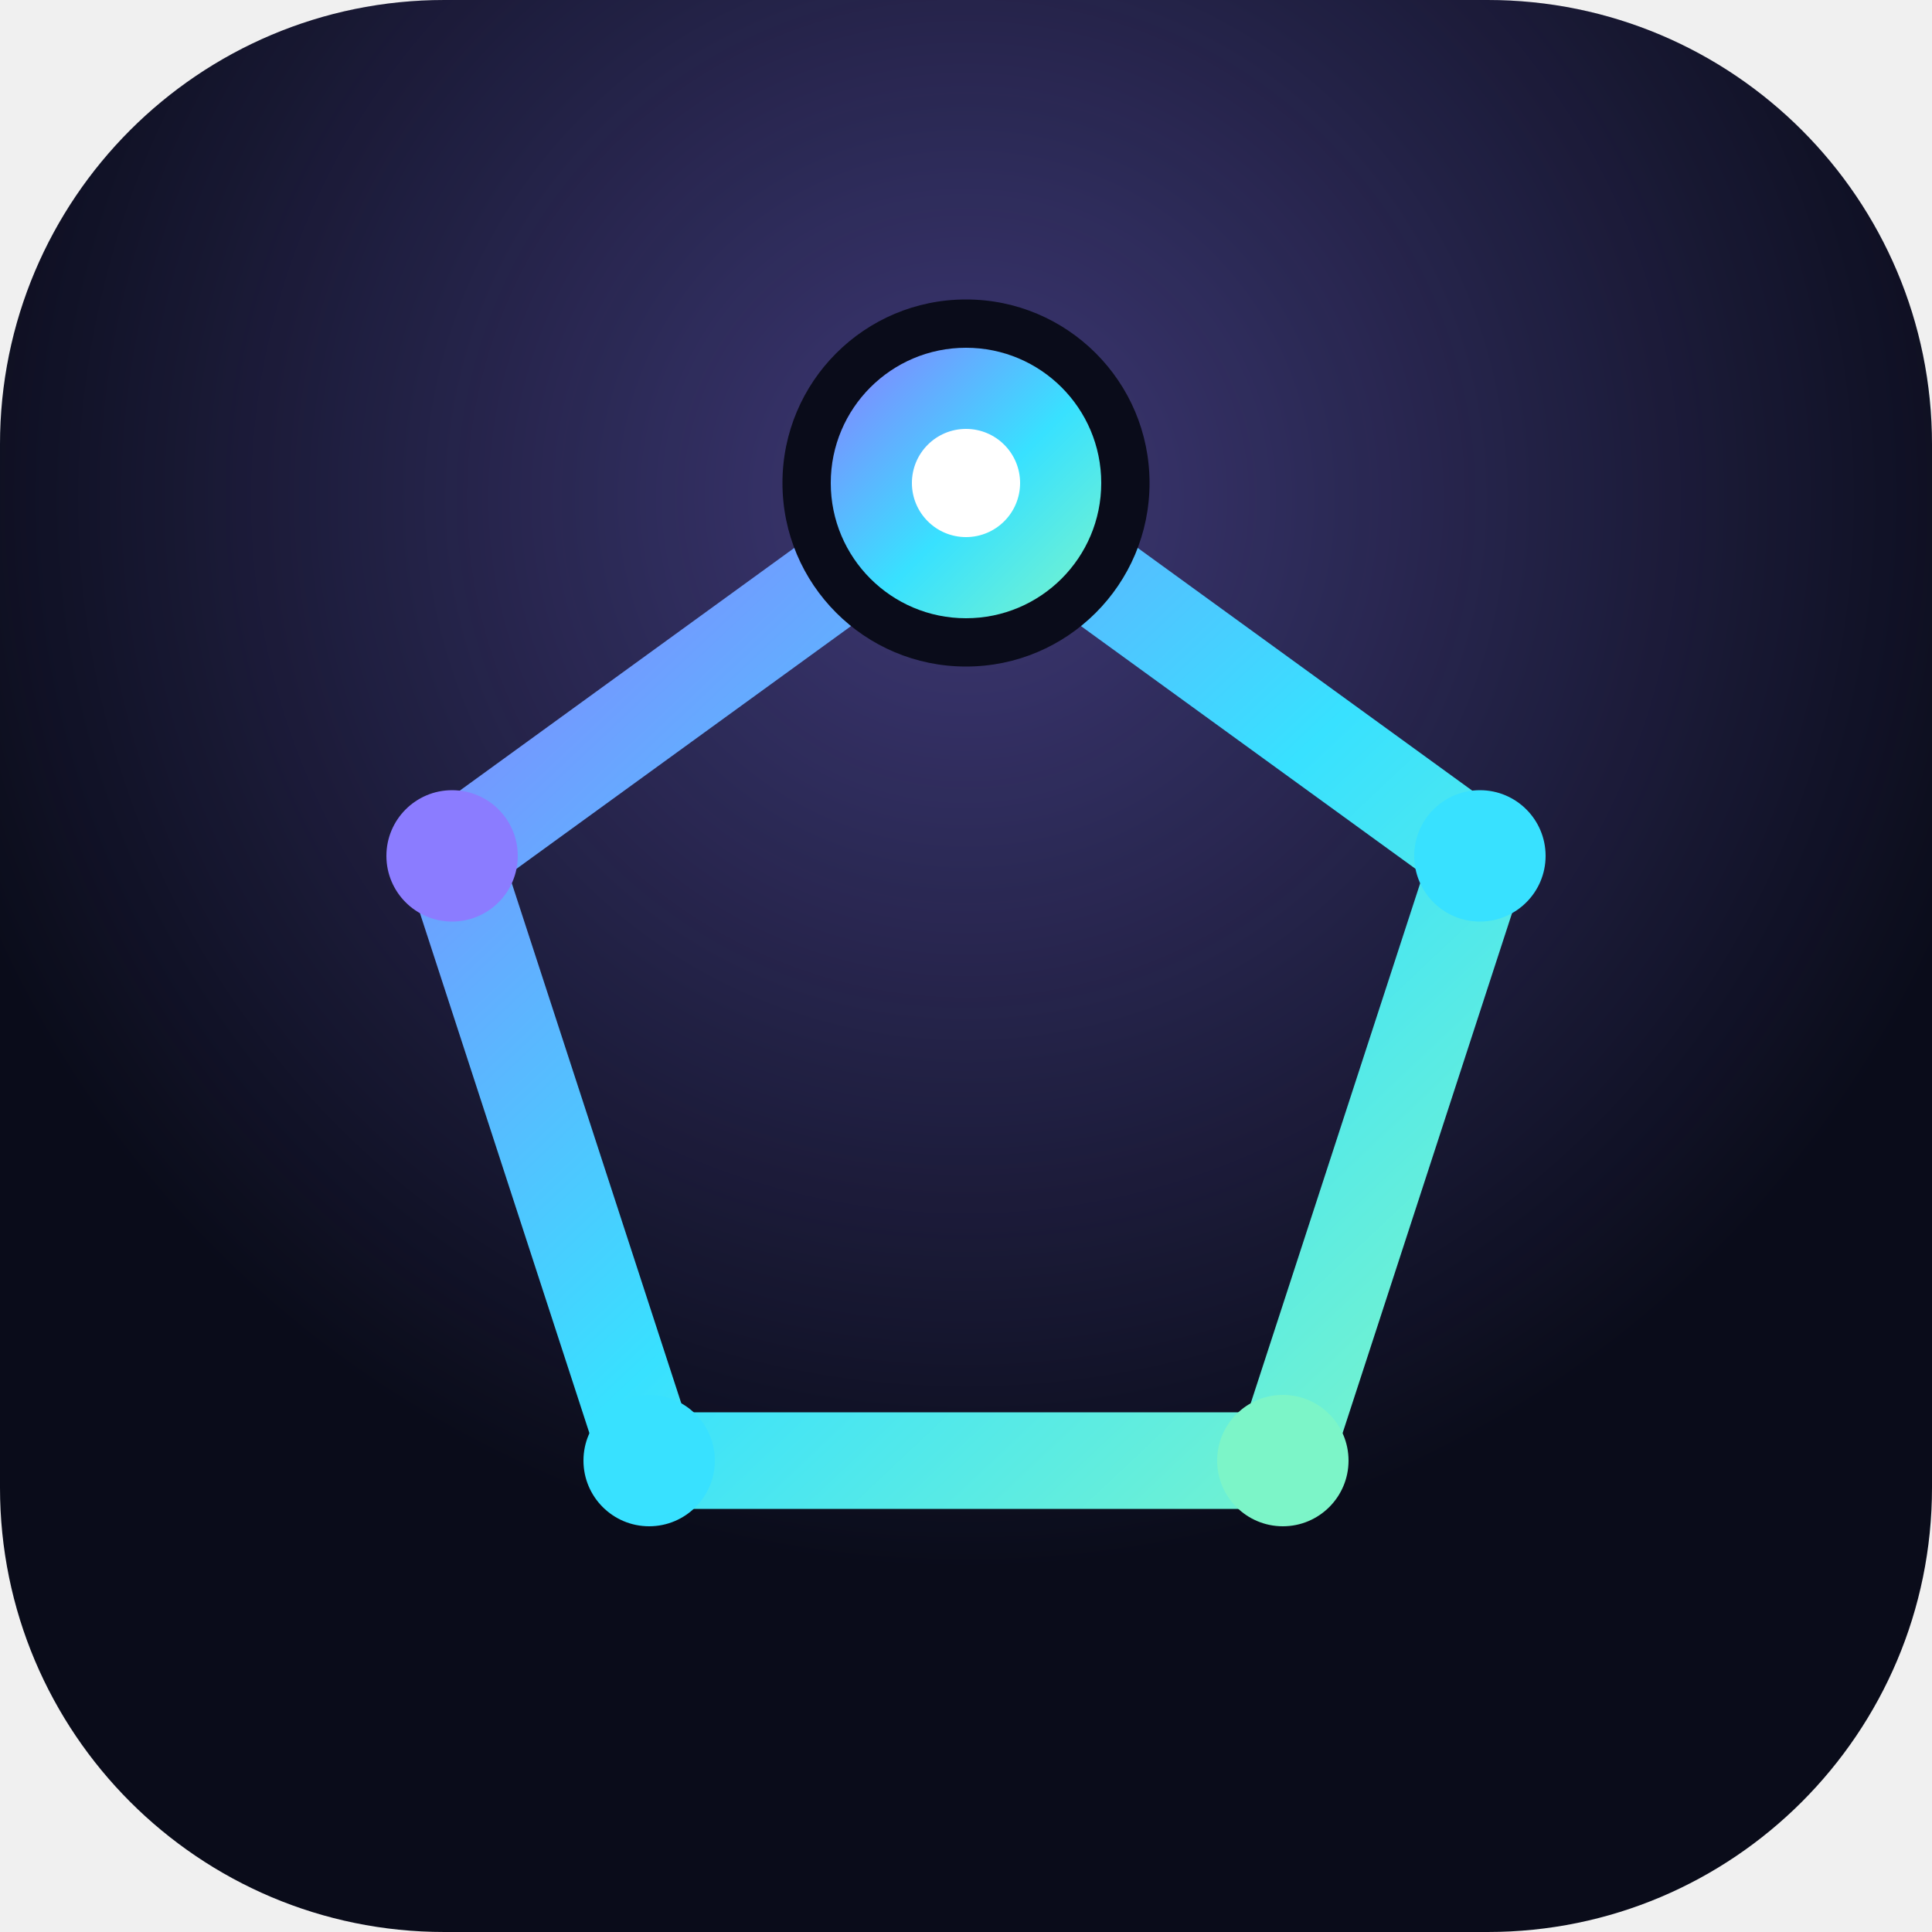
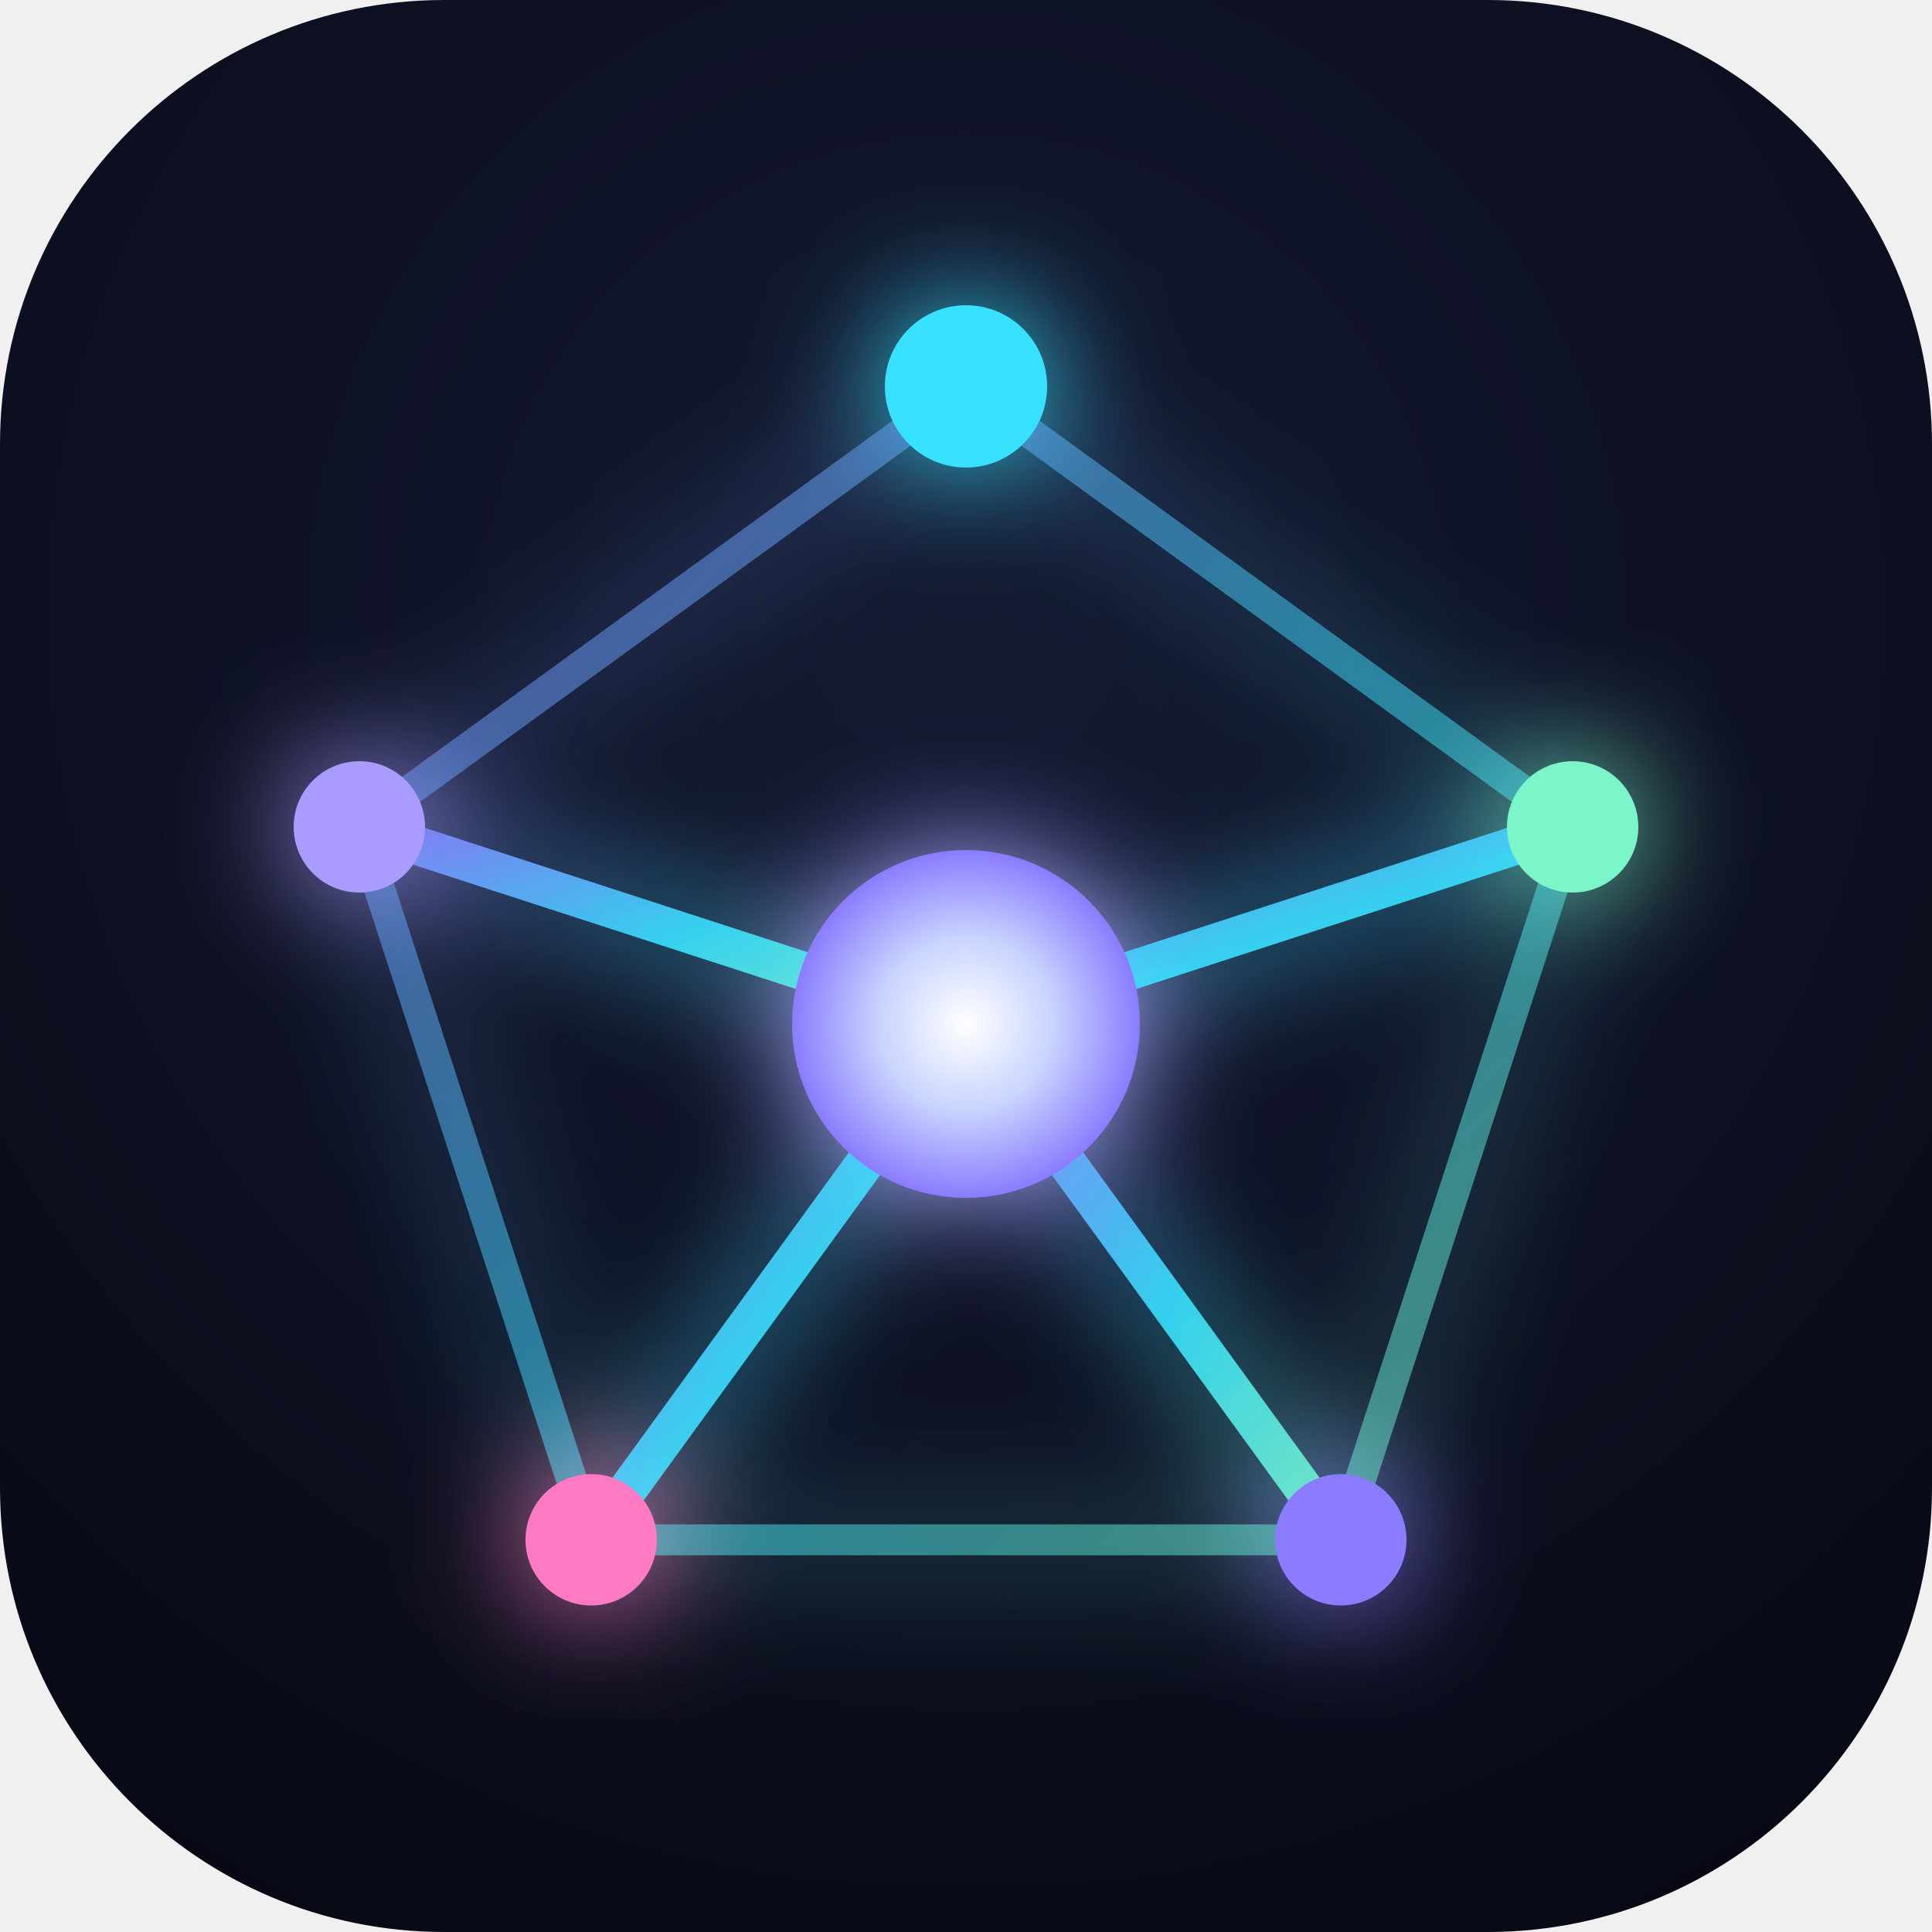
<svg xmlns="http://www.w3.org/2000/svg" viewBox="0 0 100 100" role="img" aria-label="Architecture Advisor">
  <defs>
-     <linearGradient id="g" x1="0" y1="0" x2="1" y2="1">
+     <linearGradient id="ln" x1="0" y1="0" x2="1" y2="1">
      <stop offset="0" stop-color="#8b7cff" />
      <stop offset="0.55" stop-color="#38e1ff" />
      <stop offset="1" stop-color="#7cf5c8" />
    </linearGradient>
-     <radialGradient id="halo" cx="0.5" cy="0.26" r="0.55">
-       <stop offset="0" stop-color="#8b7cff" stop-opacity="0.4" />
-       <stop offset="1" stop-color="#8b7cff" stop-opacity="0" />
+     <radialGradient id="tile" cx="0.5" cy="0.32" r="0.9">
+       <stop offset="0" stop-color="#151a33" />
+       <stop offset="1" stop-color="#05060f" />
    </radialGradient>
+     <radialGradient id="core" cx="0.5" cy="0.5" r="0.5">
+       <stop offset="0" stop-color="#ffffff" />
+       <stop offset="0.5" stop-color="#c9d4ff" />
+       <stop offset="1" stop-color="#8b7cff" />
+     </radialGradient>
+     <filter id="glow" x="-60%" y="-60%" width="220%" height="220%">
+       <feGaussianBlur stdDeviation="3.2" result="b" />
+       <feMerge>
+         <feMergeNode in="b" />
+         <feMergeNode in="SourceGraphic" />
+       </feMerge>
+     </filter>
  </defs>
-   <rect width="100" height="100" rx="23" fill="#0a0c1a" />
-   <rect width="100" height="100" rx="23" fill="url(#halo)" />
-   <polygon points="50,25 76.6,44.3 66.4,75.6 33.6,75.6 23.4,44.3" fill="none" stroke="url(#g)" stroke-width="5" stroke-linejoin="round" />
-   <circle cx="76.6" cy="44.3" r="3.4" fill="#38e1ff" />
-   <circle cx="66.4" cy="75.6" r="3.4" fill="#7cf5c8" />
-   <circle cx="33.6" cy="75.6" r="3.4" fill="#38e1ff" />
-   <circle cx="23.4" cy="44.3" r="3.4" fill="#8b7cff" />
-   <circle cx="50" cy="25" r="9.5" fill="#0a0c1a" />
-   <circle cx="50" cy="25" r="7" fill="url(#g)" />
-   <circle cx="50" cy="25" r="2.8" fill="#ffffff" />
+   <rect width="100" height="100" rx="23" fill="url(#tile)" />
+   <g filter="url(#glow)">
+     <polygon points="50,20 81.4,42.8 69.4,79.7 30.6,79.7 18.6,42.8" fill="none" stroke="url(#ln)" stroke-width="1.6" stroke-linejoin="round" opacity="0.5" />
+     <g stroke="url(#ln)" stroke-width="2" stroke-linecap="round" opacity="0.9">
+       <line x1="50" y1="53" x2="50" y2="20" />
+       <line x1="50" y1="53" x2="81.4" y2="42.8" />
+       <line x1="50" y1="53" x2="69.4" y2="79.7" />
+       <line x1="50" y1="53" x2="30.6" y2="79.7" />
+       <line x1="50" y1="53" x2="18.6" y2="42.8" />
+     </g>
+     <circle cx="50" cy="20" r="4.2" fill="#38e1ff" />
+     <circle cx="81.4" cy="42.8" r="3.4" fill="#7cf5c8" />
+     <circle cx="69.4" cy="79.7" r="3.4" fill="#8b7cff" />
+     <circle cx="30.6" cy="79.7" r="3.4" fill="#ff7ac3" />
+     <circle cx="18.6" cy="42.8" r="3.4" fill="#a99bff" />
+     <circle cx="50" cy="53" r="9" fill="url(#core)" />
+   </g>
</svg>
